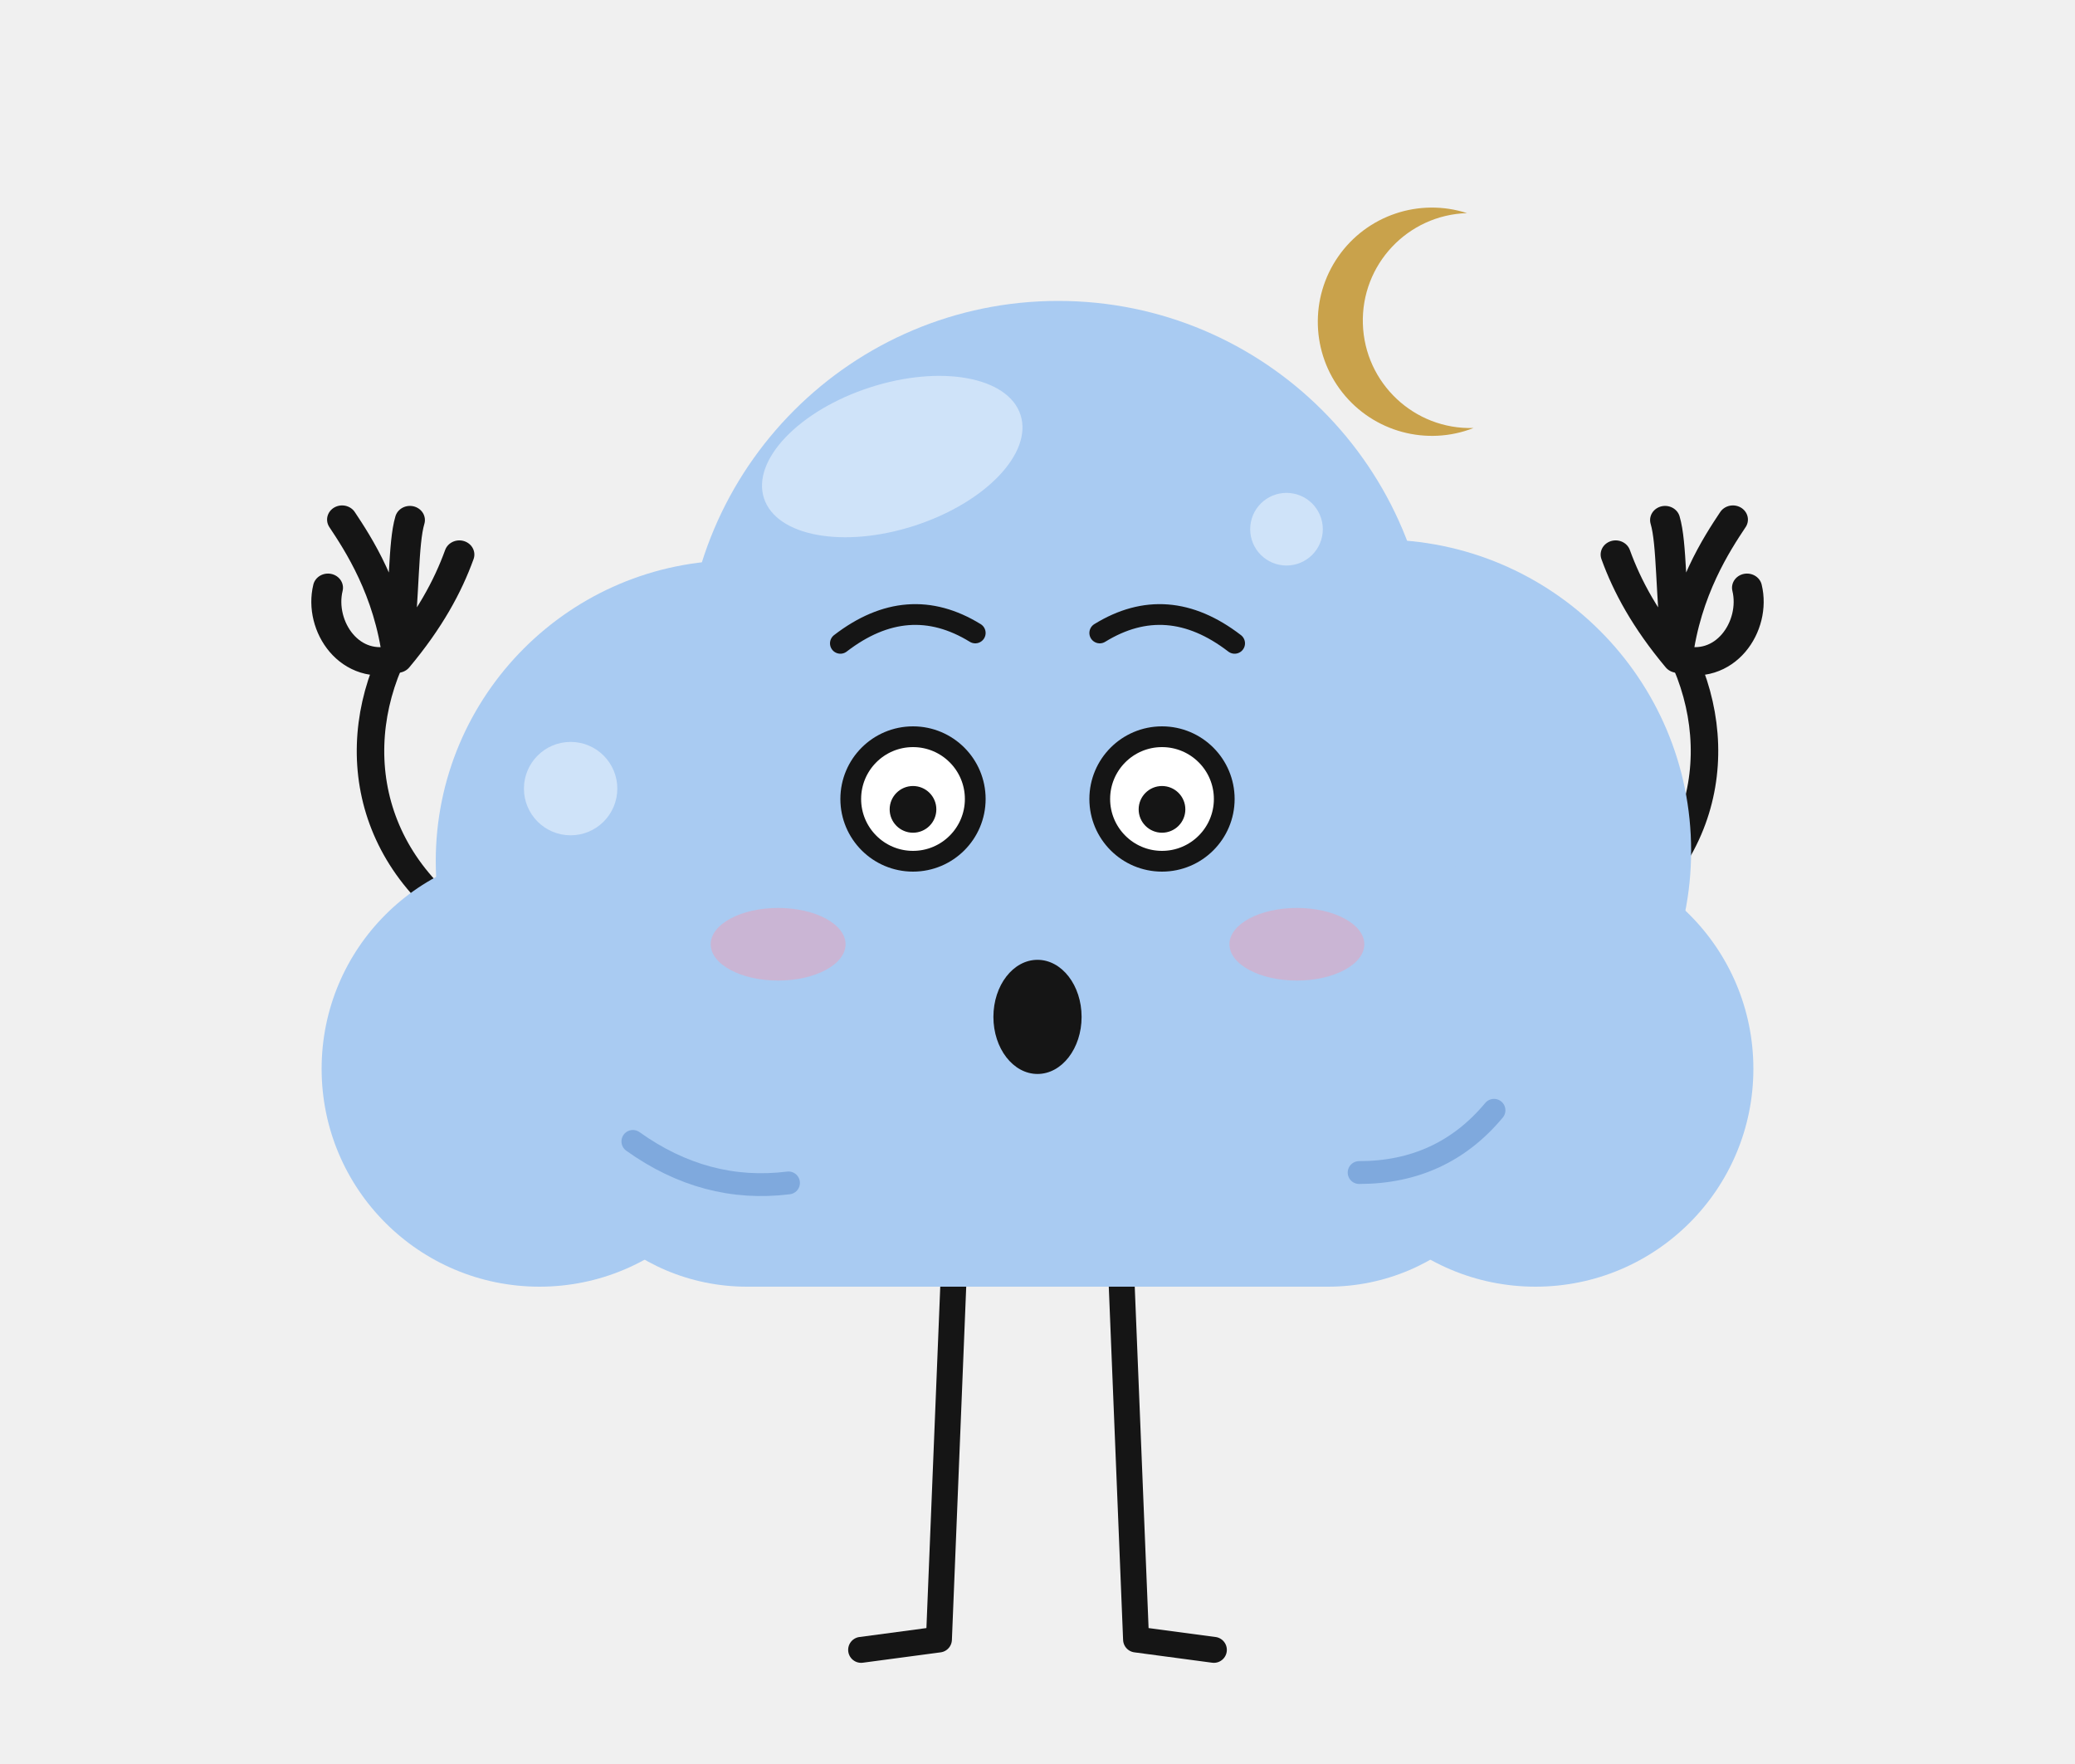
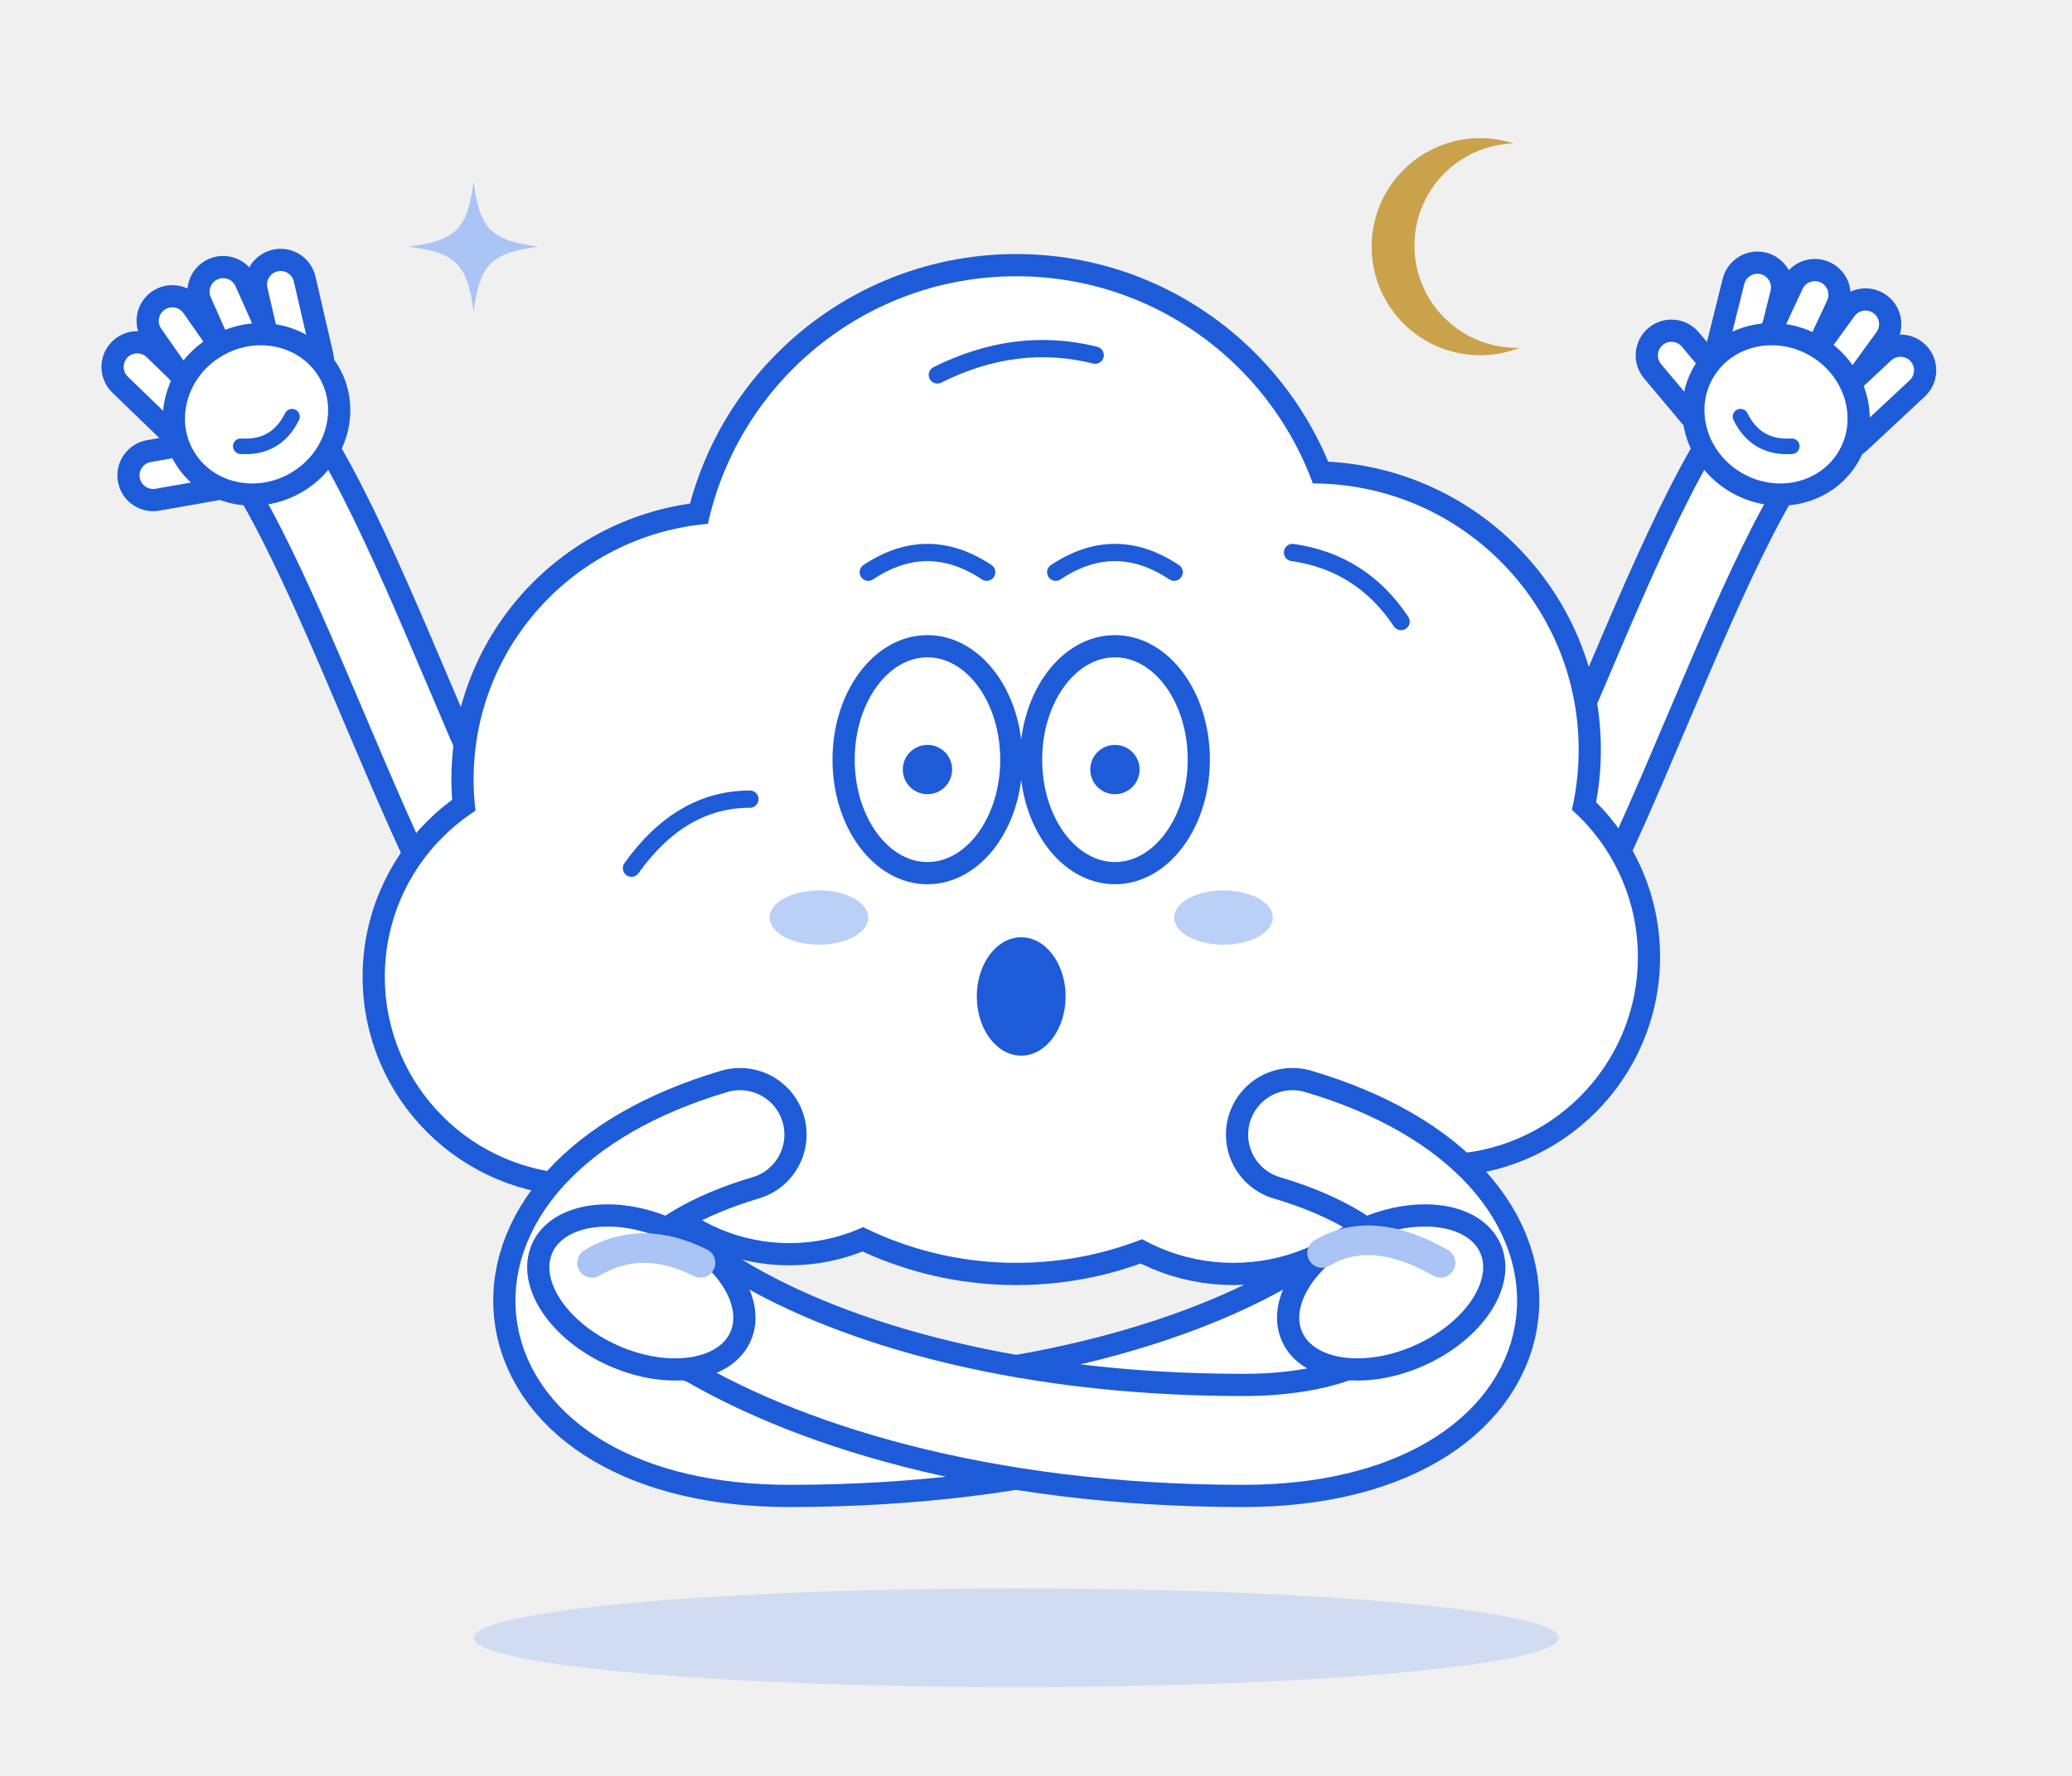
- <svg xmlns="http://www.w3.org/2000/svg" viewBox="0 30 400 340">
-   <path d="M184 272 L181 346 L166 348 M216 272 L219 346 L234 348" fill="none" stroke="#151515" stroke-width="5" stroke-linecap="round" stroke-linejoin="round" />
-   <g transform="translate(200 0) scale(1.06 1) translate(-200 0)">
-     <path d="M106 214 C80 202 74 178 82 158 M294 214 C320 202 326 178 318 158" fill="none" stroke="#151515" stroke-width="5" stroke-linecap="round" stroke-linejoin="round" />
-     <g transform="translate(82 152) rotate(-18) scale(1.3 1.3)">
-       <path d="M0 4 C-7 4 -9 -4 -6 -9 M0 4 C2 -6 0 -14 -1 -18 M0 4 C4 -5 6 -12 8 -15 M0 4 C6 0 10 -4 13 -8" fill="none" stroke="#151515" stroke-width="4.2" stroke-linecap="round" stroke-linejoin="round" />
-     </g>
-     <g transform="translate(318 152) rotate(18) scale(-1.3 1.3)">
-       <path d="M0 4 C-7 4 -9 -4 -6 -9 M0 4 C2 -6 0 -14 -1 -18 M0 4 C4 -5 6 -12 8 -15 M0 4 C6 0 10 -4 13 -8" fill="none" stroke="#151515" stroke-width="4.2" stroke-linecap="round" stroke-linejoin="round" />
-     </g>
+ <svg xmlns="http://www.w3.org/2000/svg" viewBox="0 20 420 360">
+   <ellipse cx="206" cy="352" rx="110" ry="10" fill="#A9C4F5" opacity=".45" />
+   <path d="M122 214 C106.25 244 81.5 155.095 59 116.124" fill="none" stroke="#1E5BD8" stroke-width="23" stroke-linecap="round" stroke-linejoin="round" />
+   <path d="M122 214 C106.25 244 81.5 155.095 59 116.124" fill="none" stroke="#FFFFFF" stroke-width="14" stroke-linecap="round" stroke-linejoin="round" />
+   <path d="M290 214 C305.75 244 330.5 155.095 353 116.124" fill="none" stroke="#1E5BD8" stroke-width="23" stroke-linecap="round" stroke-linejoin="round" />
+   <path d="M290 214 C305.75 244 330.5 155.095 353 116.124" fill="none" stroke="#FFFFFF" stroke-width="14" stroke-linecap="round" stroke-linejoin="round" />
+   <circle cx="148" cy="178" r="52" fill="#FFFFFF" stroke="#1E5BD8" stroke-width="9" />
+   <circle cx="206" cy="140" r="64" fill="#FFFFFF" stroke="#1E5BD8" stroke-width="9" />
+   <circle cx="266" cy="172" r="54" fill="#FFFFFF" stroke="#1E5BD8" stroke-width="9" />
+   <circle cx="118" cy="218" r="40" fill="#FFFFFF" stroke="#1E5BD8" stroke-width="9" />
+   <circle cx="292" cy="214" r="40" fill="#FFFFFF" stroke="#1E5BD8" stroke-width="9" />
+   <circle cx="206" cy="206" r="70" fill="#FFFFFF" stroke="#1E5BD8" stroke-width="9" />
+   <circle cx="160" cy="236" r="36" fill="#FFFFFF" stroke="#1E5BD8" stroke-width="9" />
+   <circle cx="250" cy="238" r="38" fill="#FFFFFF" stroke="#1E5BD8" stroke-width="9" />
+   <circle cx="148" cy="178" r="52" fill="#FFFFFF" />
+   <circle cx="206" cy="140" r="64" fill="#FFFFFF" />
+   <circle cx="266" cy="172" r="54" fill="#FFFFFF" />
+   <circle cx="118" cy="218" r="40" fill="#FFFFFF" />
+   <circle cx="292" cy="214" r="40" fill="#FFFFFF" />
+   <circle cx="206" cy="206" r="70" fill="#FFFFFF" />
+   <circle cx="160" cy="236" r="36" fill="#FFFFFF" />
+   <circle cx="250" cy="238" r="38" fill="#FFFFFF" />
+   <g fill="none" stroke="#1E5BD8" stroke-width="3.5" stroke-linecap="round">
+     <path d="M128 196 q10 -14 24 -14" />
+     <path d="M262 132 q14 2 22 14" />
+     <path d="M190 96 q16 -8 32 -4" />
  </g>
-   <g fill="#A9CBF2">
-     <circle cx="142" cy="196" r="58" />
-     <circle cx="204" cy="160" r="72" />
-     <circle cx="266" cy="194" r="60" />
-     <circle cx="104" cy="236" r="42" />
-     <circle cx="296" cy="236" r="42" />
-     <rect x="104" y="196" width="192" height="82" rx="40" />
+   <path d="M150 250 C96 266 104 312 160 312 C210 312 248 300 270 286" fill="none" stroke="#1E5BD8" stroke-width="27" stroke-linecap="round" stroke-linejoin="round" />
+   <path d="M150 250 C96 266 104 312 160 312 C210 312 248 300 270 286" fill="none" stroke="#FFFFFF" stroke-width="18" stroke-linecap="round" stroke-linejoin="round" />
+   <path d="M262 250 C316 266 308 312 252 312 C202 312 164 300 142 286" fill="none" stroke="#1E5BD8" stroke-width="27" stroke-linecap="round" stroke-linejoin="round" />
+   <path d="M262 250 C316 266 308 312 252 312 C202 312 164 300 142 286" fill="none" stroke="#FFFFFF" stroke-width="18" stroke-linecap="round" stroke-linejoin="round" />
+   <ellipse cx="282" cy="282" rx="22" ry="14" transform="rotate(-24 282 282)" fill="#FFFFFF" stroke="#1E5BD8" stroke-width="4.5" />
+   <path d="M268 274 q10 -6 24 2" fill="none" stroke="#A9C4F5" stroke-width="6" stroke-linecap="round" />
+   <ellipse cx="130" cy="282" rx="22" ry="14" transform="rotate(24 130 282)" fill="#FFFFFF" stroke="#1E5BD8" stroke-width="4.5" />
+   <path d="M120 276 q10 -6 22 0" fill="none" stroke="#A9C4F5" stroke-width="6" stroke-linecap="round" />
+   <ellipse cx="166" cy="206" rx="10" ry="5.5" fill="#A9C4F5" opacity=".8" />
+   <ellipse cx="248" cy="206" rx="10" ry="5.5" fill="#A9C4F5" opacity=".8" />
+   <path d="M176 136 q12 -8 24 0" fill="none" stroke="#1E5BD8" stroke-width="3.5" stroke-linecap="round" />
+   <path d="M214 136 q12 -8 24 0" fill="none" stroke="#1E5BD8" stroke-width="3.5" stroke-linecap="round" />
+   <ellipse cx="188" cy="174" rx="17" ry="23" fill="#FFFFFF" stroke="#1E5BD8" stroke-width="4.5" />
+   <circle cx="188" cy="176" r="5" fill="#1E5BD8" />
+   <ellipse cx="226" cy="174" rx="17" ry="23" fill="#FFFFFF" stroke="#1E5BD8" stroke-width="4.5" />
+   <circle cx="226" cy="176" r="5" fill="#1E5BD8" />
+   <ellipse cx="207" cy="222" rx="9" ry="12" fill="#1E5BD8" />
+   <g transform="translate(52 104) rotate(-30)">
+     <rect x="-17" y="-26" width="10" height="26" rx="5" transform="rotate(-16 -12 -6)" fill="#FFFFFF" stroke="#1E5BD8" stroke-width="4.5" />
+     <rect x="-9" y="-30" width="10" height="26" rx="5" transform="rotate(-5 -4 -10)" fill="#FFFFFF" stroke="#1E5BD8" stroke-width="4.5" />
+     <rect x="0" y="-30" width="10" height="26" rx="5" transform="rotate(6 5 -10)" fill="#FFFFFF" stroke="#1E5BD8" stroke-width="4.5" />
+     <rect x="8" y="-26" width="10" height="26" rx="5" transform="rotate(17 13 -6)" fill="#FFFFFF" stroke="#1E5BD8" stroke-width="4.5" />
+     <rect x="-19" y="-12" width="10" height="22" rx="5" transform="rotate(-70 -14 4)" fill="#FFFFFF" stroke="#1E5BD8" stroke-width="4.5" />
+     <ellipse cx="0" cy="0" rx="17" ry="16" fill="#FFFFFF" stroke="#1E5BD8" stroke-width="4.5" />
+     <path d="M-6 4 q6 4 12 0" fill="none" stroke="#1E5BD8" stroke-width="3.15" stroke-linecap="round" />
  </g>
-   <g fill="#D6E7FA" opacity=".85">
-     <ellipse cx="172" cy="118" rx="26" ry="14" transform="rotate(-18 172 118)" />
-     <circle cx="110" cy="182" r="9" />
-     <circle cx="248" cy="132" r="7" />
+   <g transform="translate(360 104) rotate(30)">
+     <rect x="-17" y="-26" width="10" height="26" rx="5" transform="rotate(-16 -12 -6)" fill="#FFFFFF" stroke="#1E5BD8" stroke-width="4.5" />
+     <rect x="-9" y="-30" width="10" height="26" rx="5" transform="rotate(-5 -4 -10)" fill="#FFFFFF" stroke="#1E5BD8" stroke-width="4.5" />
+     <rect x="0" y="-30" width="10" height="26" rx="5" transform="rotate(6 5 -10)" fill="#FFFFFF" stroke="#1E5BD8" stroke-width="4.5" />
+     <rect x="8" y="-26" width="10" height="26" rx="5" transform="rotate(17 13 -6)" fill="#FFFFFF" stroke="#1E5BD8" stroke-width="4.5" />
+     <rect x="-19" y="-12" width="10" height="22" rx="5" transform="rotate(-70 -14 4)" fill="#FFFFFF" stroke="#1E5BD8" stroke-width="4.5" />
+     <ellipse cx="0" cy="0" rx="17" ry="16" fill="#FFFFFF" stroke="#1E5BD8" stroke-width="4.5" />
+     <path d="M-6 4 q6 4 12 0" fill="none" stroke="#1E5BD8" stroke-width="3.15" stroke-linecap="round" />
  </g>
-   <g fill="none" stroke="#7FA9DD" stroke-width="4.4" stroke-linecap="round" stroke-linejoin="round">
-     <path d="M122 250 q14 10 30 8" />
-     <path d="M262 256 q16 0 26 -12" />
-   </g>
-   <ellipse cx="150" cy="212" rx="13" ry="7" fill="#F29BB0" opacity=".45" />
-   <ellipse cx="250" cy="212" rx="13" ry="7" fill="#F29BB0" opacity=".45" />
-   <circle cx="176" cy="184" r="12" fill="#fff" stroke="#151515" stroke-width="4" />
-   <circle cx="224" cy="184" r="12" fill="#fff" stroke="#151515" stroke-width="4" />
-   <circle cx="176" cy="186" r="4.5" fill="#151515" />
-   <circle cx="224" cy="186" r="4.5" fill="#151515" />
-   <path d="M162 154 q13 -10 26 -2 M212 152 q13 -8 26 2" fill="none" stroke="#151515" stroke-width="4" stroke-linecap="round" stroke-linejoin="round" />
-   <ellipse cx="200" cy="226" rx="8.5" ry="11" fill="#151515" />
-   <g transform="translate(276 92) rotate(18)">
+   <g transform="translate(300 70) rotate(18)">
    <path d="M0 -22 A22 22 0 1 0 14 17 A17 17 0 1 1 0 -22 Z" fill="#C9A24B" />
  </g>
+   <path transform="translate(96 70) scale(0.6)" d="M0 -22 C2 -6 6 -2 22 0 C6 2 2 6 0 22 C-2 6 -6 2 -22 0 C-6 -2 -2 -6 0 -22 Z" fill="#A9C4F5" />
</svg>
